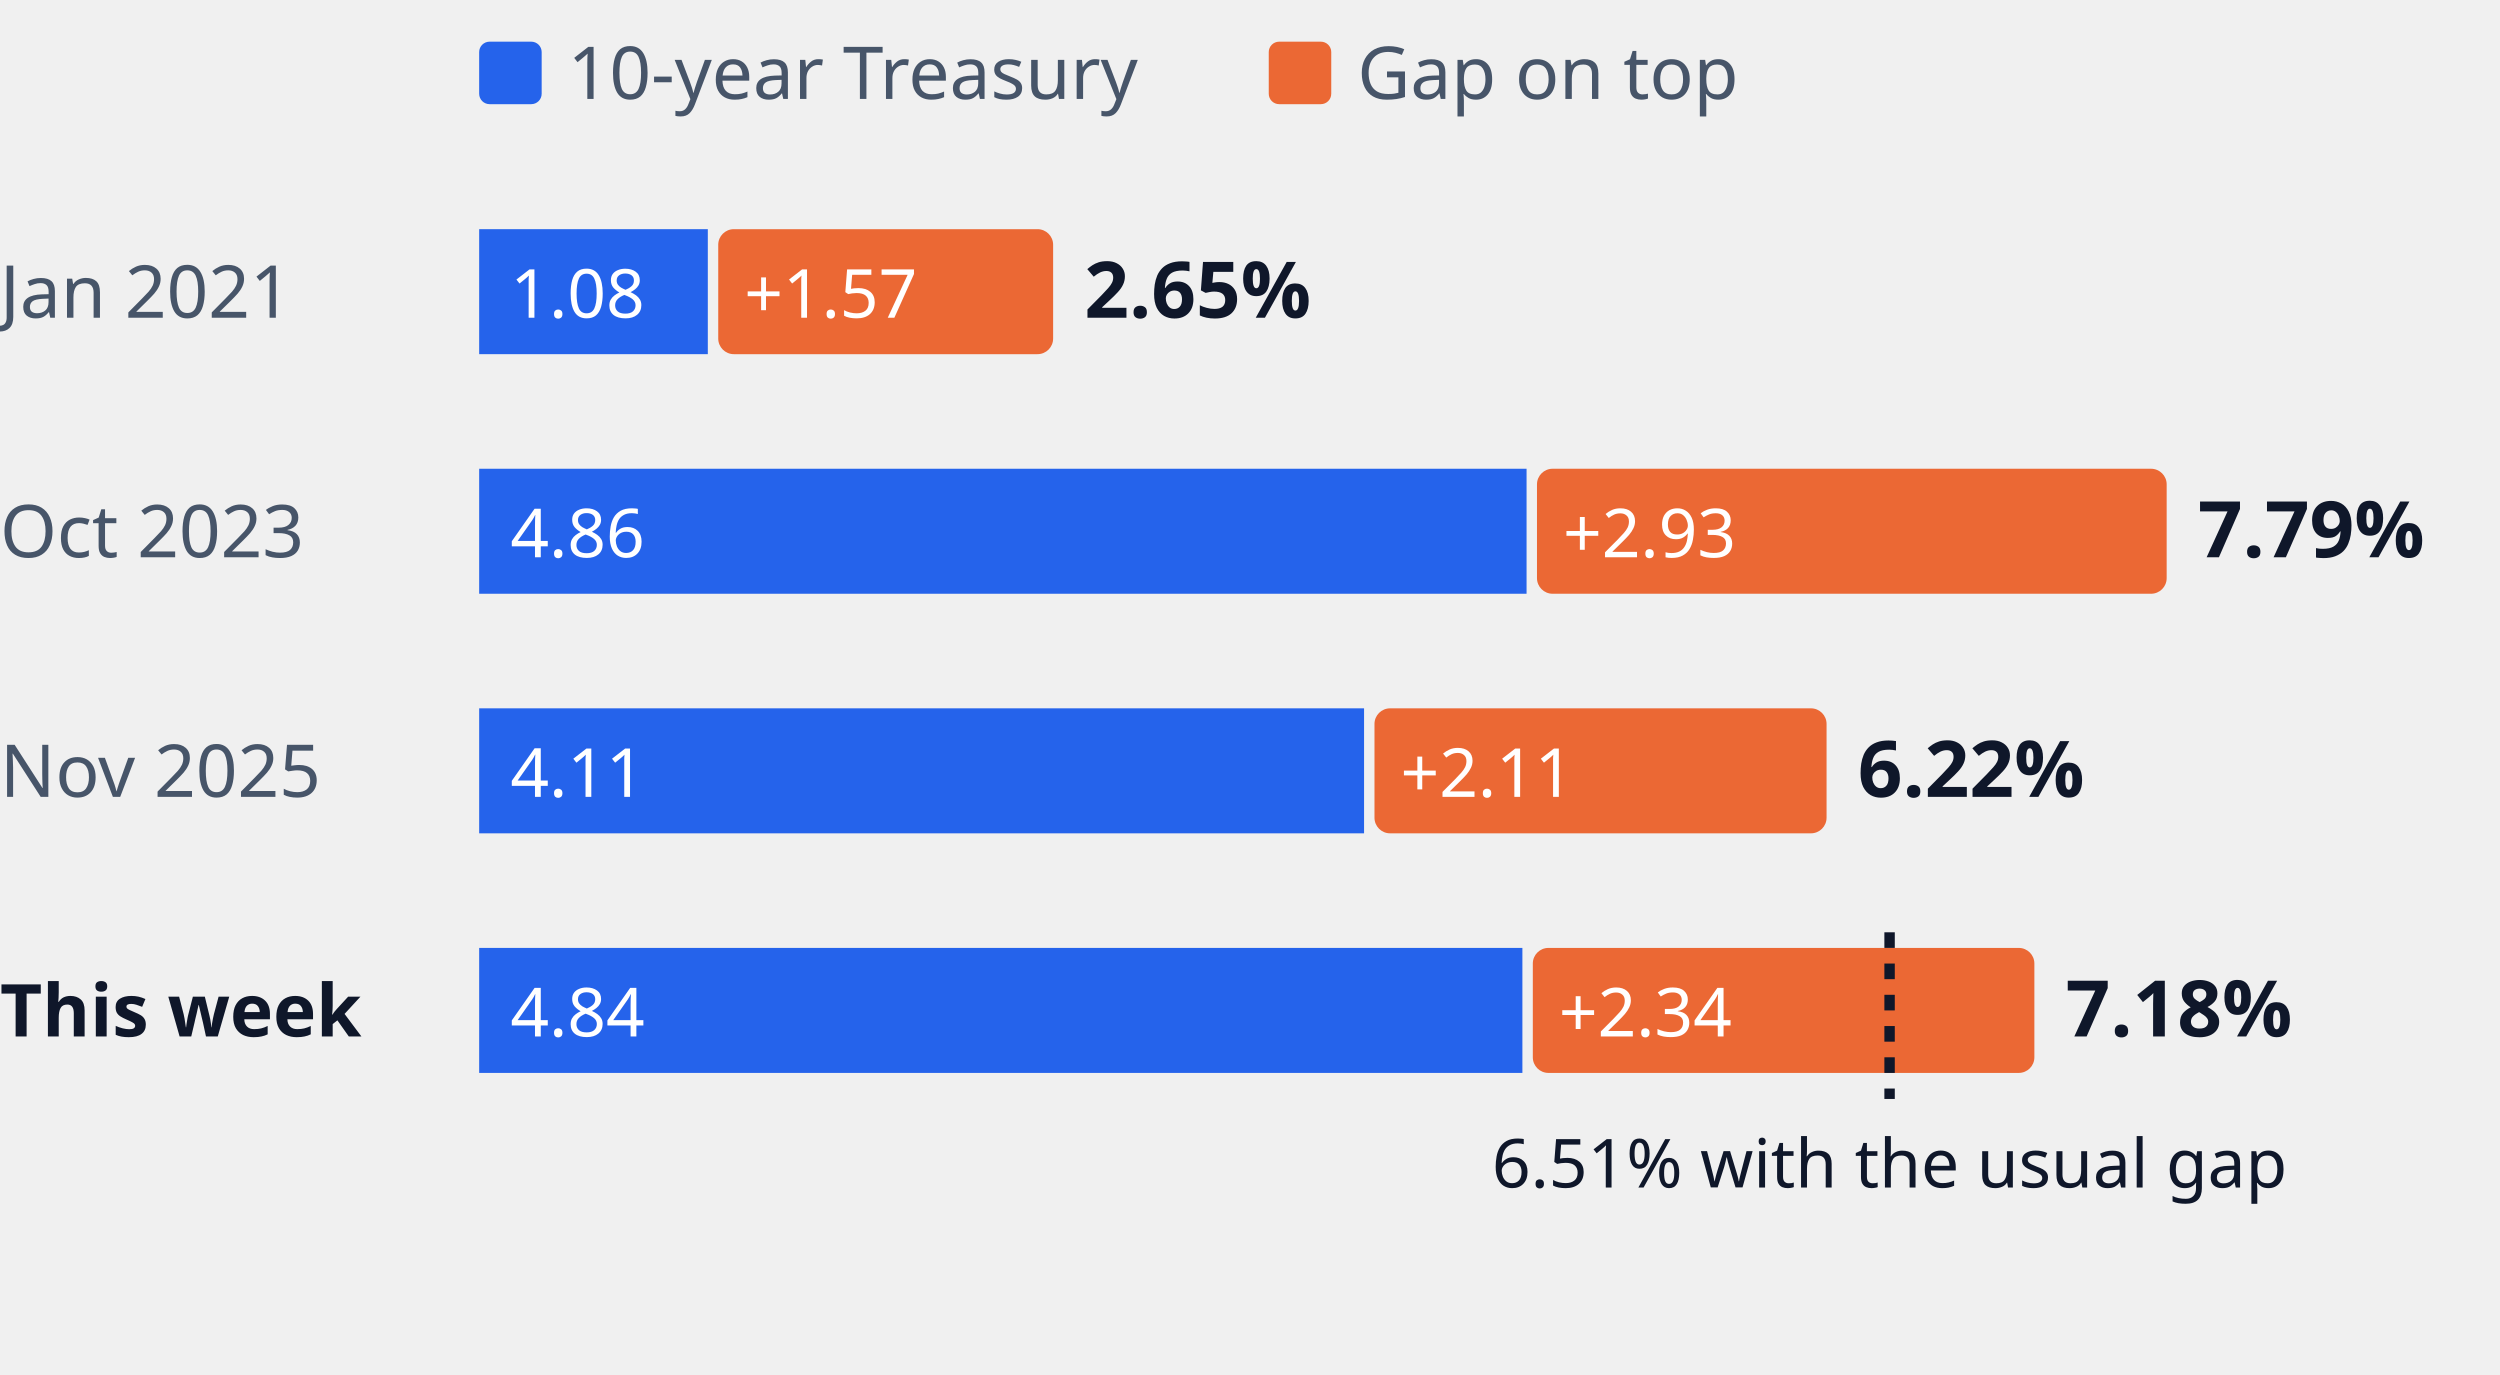
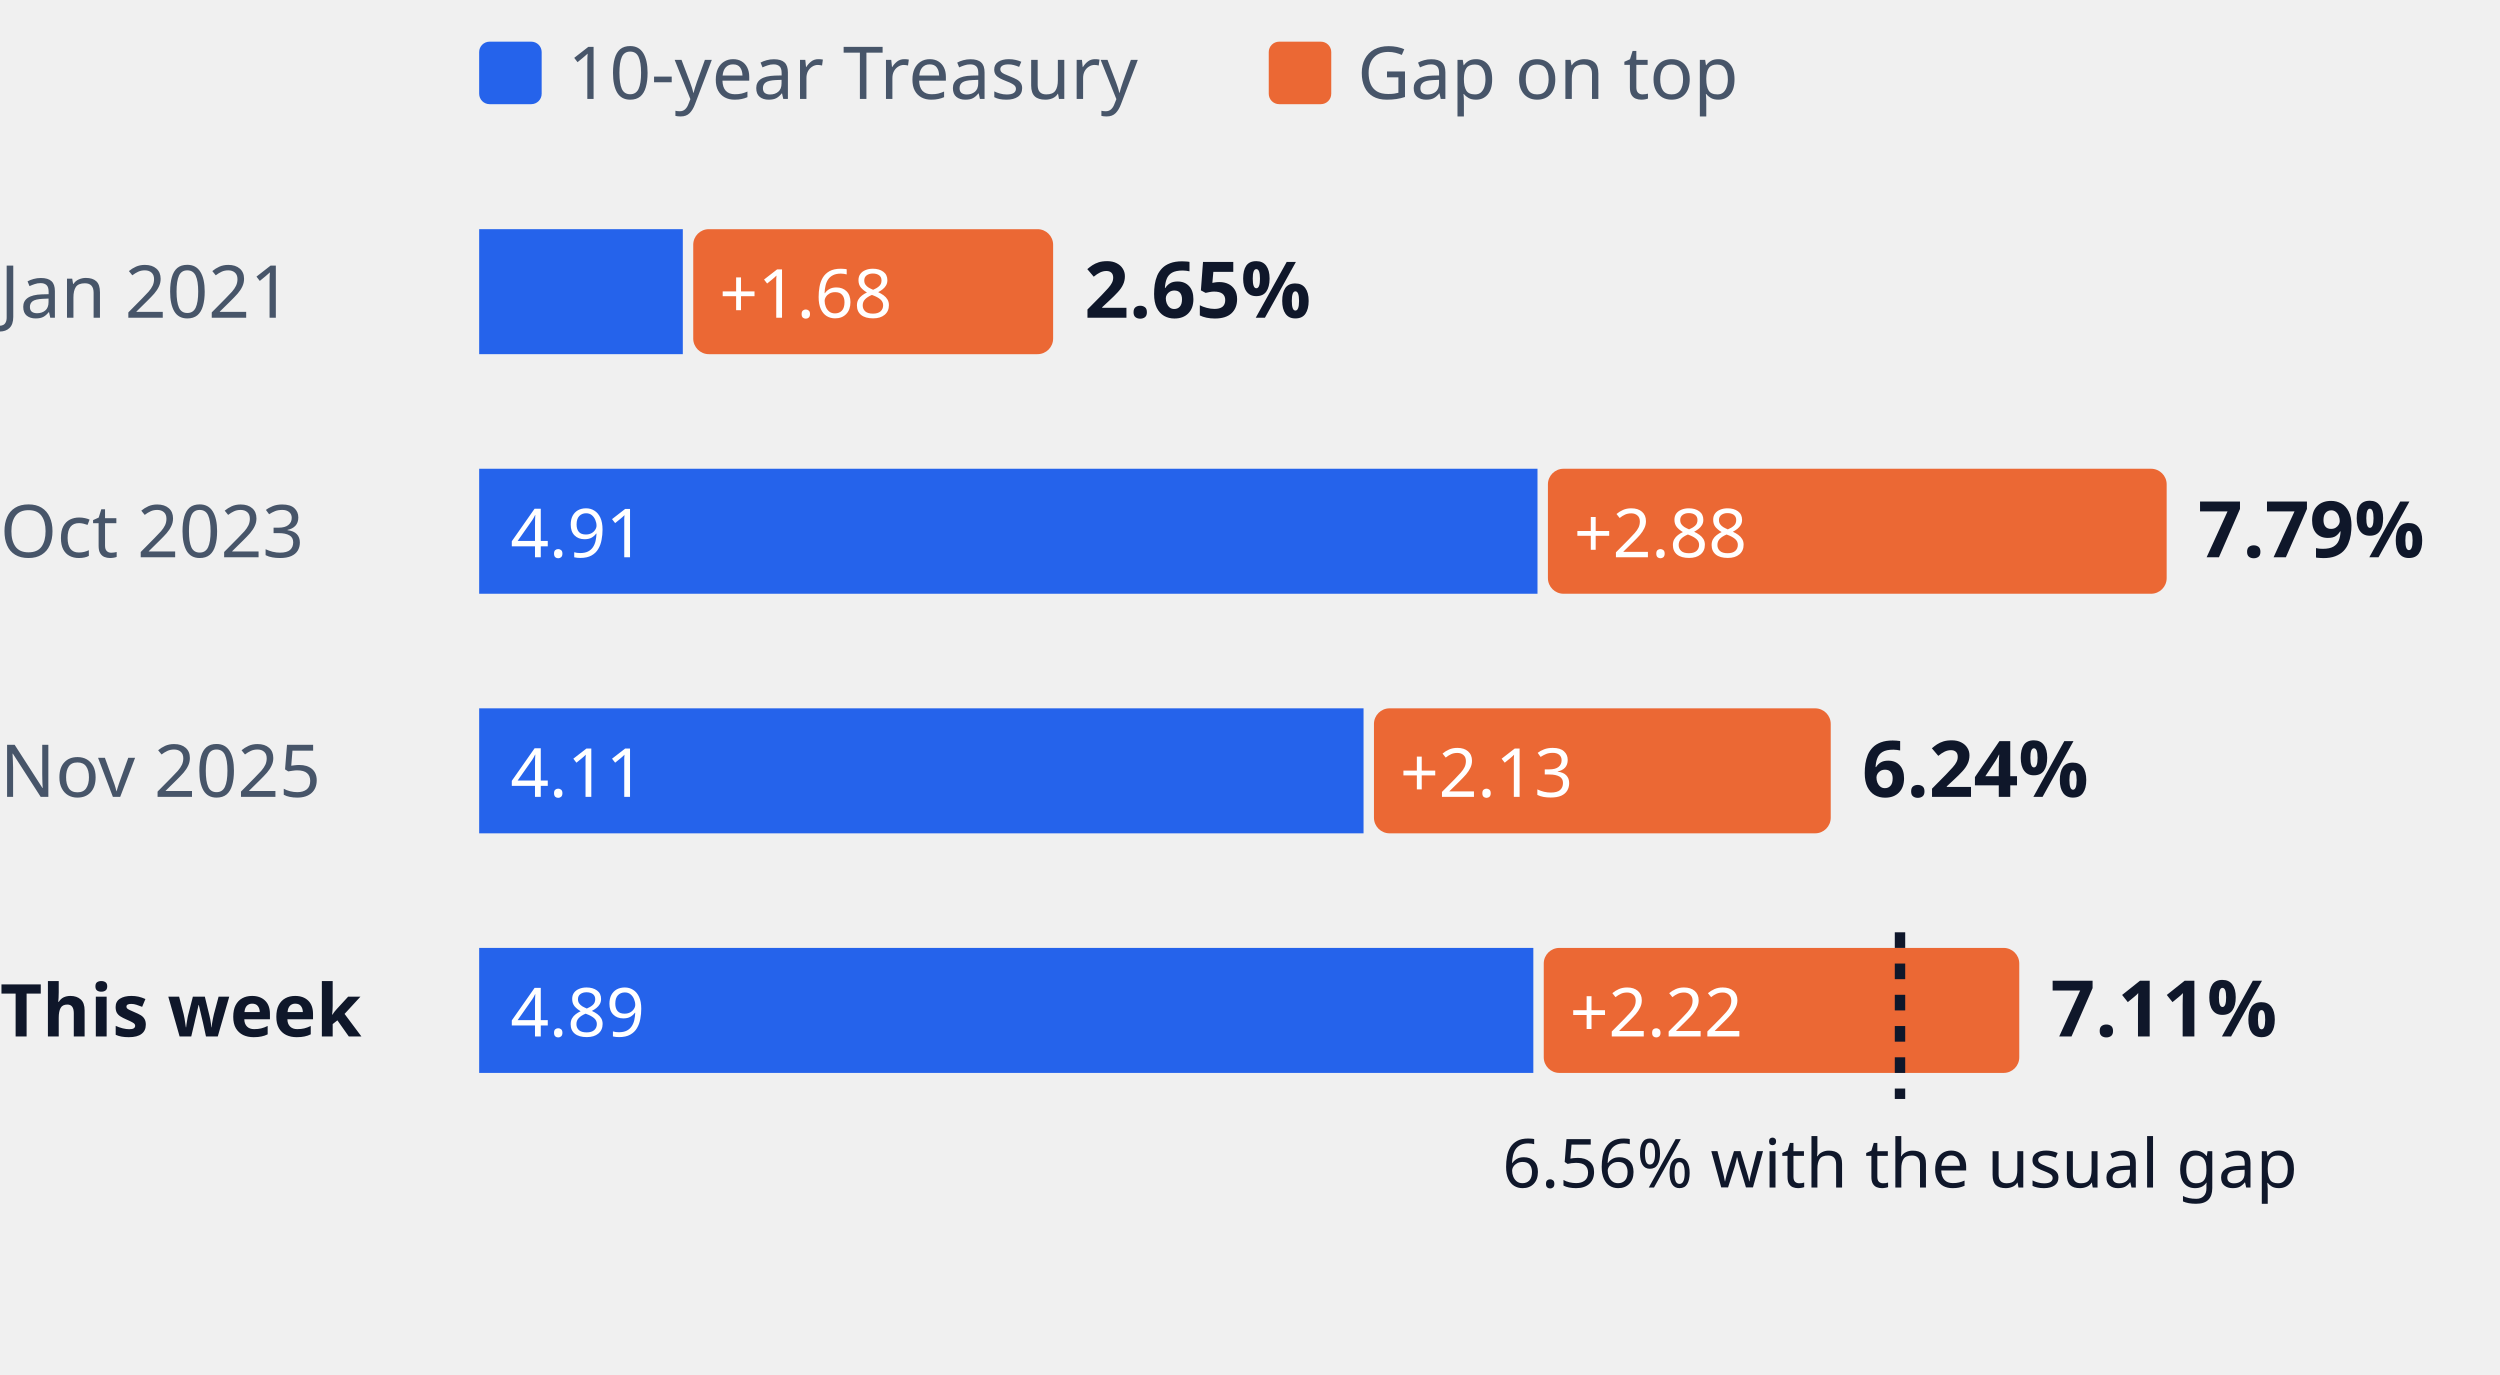
<svg xmlns="http://www.w3.org/2000/svg" viewBox="0 0 480 264" width="480" height="264" style="width:100%;max-width:560px;height:auto" role="img" font-family="system-ui,sans-serif" font-size="16">
  <rect x="92" y="8" width="12" height="12" rx="2" fill="#2563eb" />
  <text x="109.0" y="19" fill="#475569" font-size="14">10-year Treasury</text>
  <rect x="243.6" y="8" width="12" height="12" rx="2" fill="#eb6834" />
  <text x="260.6" y="19" fill="#475569" font-size="14">Gap on top</text>
  <text x="0" y="61.0" fill="#475569" font-size="14">Jan 2021</text>
-   <rect x="92.0" y="44.0" width="43.9" height="24" fill="#2563eb" />
-   <rect x="137.9" y="44.0" width="64.3" height="24" rx="3" fill="#eb6834" />
-   <text x="98.0" y="61.0" fill="#fff" font-size="13">1.08</text>
-   <text x="142.9" y="61.0" fill="#fff" font-size="13">+1.57</text>
+   <rect x="92.0" y="44.0" width="39.1" height="24" fill="#2563eb" />
+   <rect x="133.1" y="44.0" width="69.1" height="24" rx="3" fill="#eb6834" />
+   <text x="138.1" y="61.0" fill="#fff" font-size="13">+1.68</text>
  <text x="208.2" y="61.0" fill="#0f172a" font-size="15" font-weight="700">2.65%</text>
  <text x="0" y="107.0" fill="#475569" font-size="14">Oct 2023</text>
-   <rect x="92.0" y="90.0" width="201.1" height="24" fill="#2563eb" />
-   <rect x="295.1" y="90.0" width="120.9" height="24" rx="3" fill="#eb6834" />
-   <text x="98.0" y="107.0" fill="#fff" font-size="13">4.86</text>
-   <text x="300.1" y="107.0" fill="#fff" font-size="13">+2.93</text>
+   <rect x="92.0" y="90.0" width="203.2" height="24" fill="#2563eb" />
+   <rect x="297.2" y="90.0" width="118.8" height="24" rx="3" fill="#eb6834" />
+   <text x="98.0" y="107.0" fill="#fff" font-size="13">4.91</text>
+   <text x="302.2" y="107.0" fill="#fff" font-size="13">+2.88</text>
  <text x="422.0" y="107.0" fill="#0f172a" font-size="15" font-weight="700">7.79%</text>
  <text x="0" y="153.0" fill="#475569" font-size="14">Nov 2025</text>
-   <rect x="92.0" y="136.0" width="169.9" height="24" fill="#2563eb" />
-   <rect x="263.9" y="136.0" width="86.8" height="24" rx="3" fill="#eb6834" />
+   <rect x="92.0" y="136.0" width="169.8" height="24" fill="#2563eb" />
+   <rect x="263.8" y="136.0" width="87.7" height="24" rx="3" fill="#eb6834" />
  <text x="98.0" y="153.0" fill="#fff" font-size="13">4.11</text>
-   <text x="268.9" y="153.0" fill="#fff" font-size="13">+2.11</text>
-   <text x="356.7" y="153.0" fill="#0f172a" font-size="15" font-weight="700">6.22%</text>
+   <text x="268.8" y="153.0" fill="#fff" font-size="13">+2.13</text>
+   <text x="357.5" y="153.0" fill="#0f172a" font-size="15" font-weight="700">6.24%</text>
  <text x="0" y="199.0" fill="#0f172a" font-size="14" font-weight="700">This week</text>
-   <rect x="92.0" y="182.0" width="200.3" height="24" fill="#2563eb" />
-   <rect x="294.3" y="182.0" width="96.3" height="24" rx="3" fill="#eb6834" />
-   <text x="98.0" y="199.0" fill="#fff" font-size="13">4.84</text>
-   <text x="299.3" y="199.0" fill="#fff" font-size="13">+2.34</text>
-   <text x="396.6" y="199.0" fill="#0f172a" font-size="15" font-weight="700">7.18%</text>
-   <line x1="362.8" x2="362.8" y1="179.0" y2="211.0" stroke="#0f172a" stroke-width="2" stroke-dasharray="3 3" />
-   <text x="362.8" y="228.0" text-anchor="middle" fill="#0f172a" font-size="13">6.51% with the usual gap</text>
+   <rect x="92.0" y="182.0" width="202.4" height="24" fill="#2563eb" />
+   <rect x="296.4" y="182.0" width="91.3" height="24" rx="3" fill="#eb6834" />
+   <text x="98.0" y="199.0" fill="#fff" font-size="13">4.89</text>
+   <text x="301.4" y="199.0" fill="#fff" font-size="13">+2.22</text>
+   <text x="393.7" y="199.0" fill="#0f172a" font-size="15" font-weight="700">7.11%</text>
+   <line x1="364.8" x2="364.8" y1="179.0" y2="211.0" stroke="#0f172a" stroke-width="2" stroke-dasharray="3 3" />
+   <text x="364.8" y="228.0" text-anchor="middle" fill="#0f172a" font-size="13">6.56% with the usual gap</text>
</svg>
